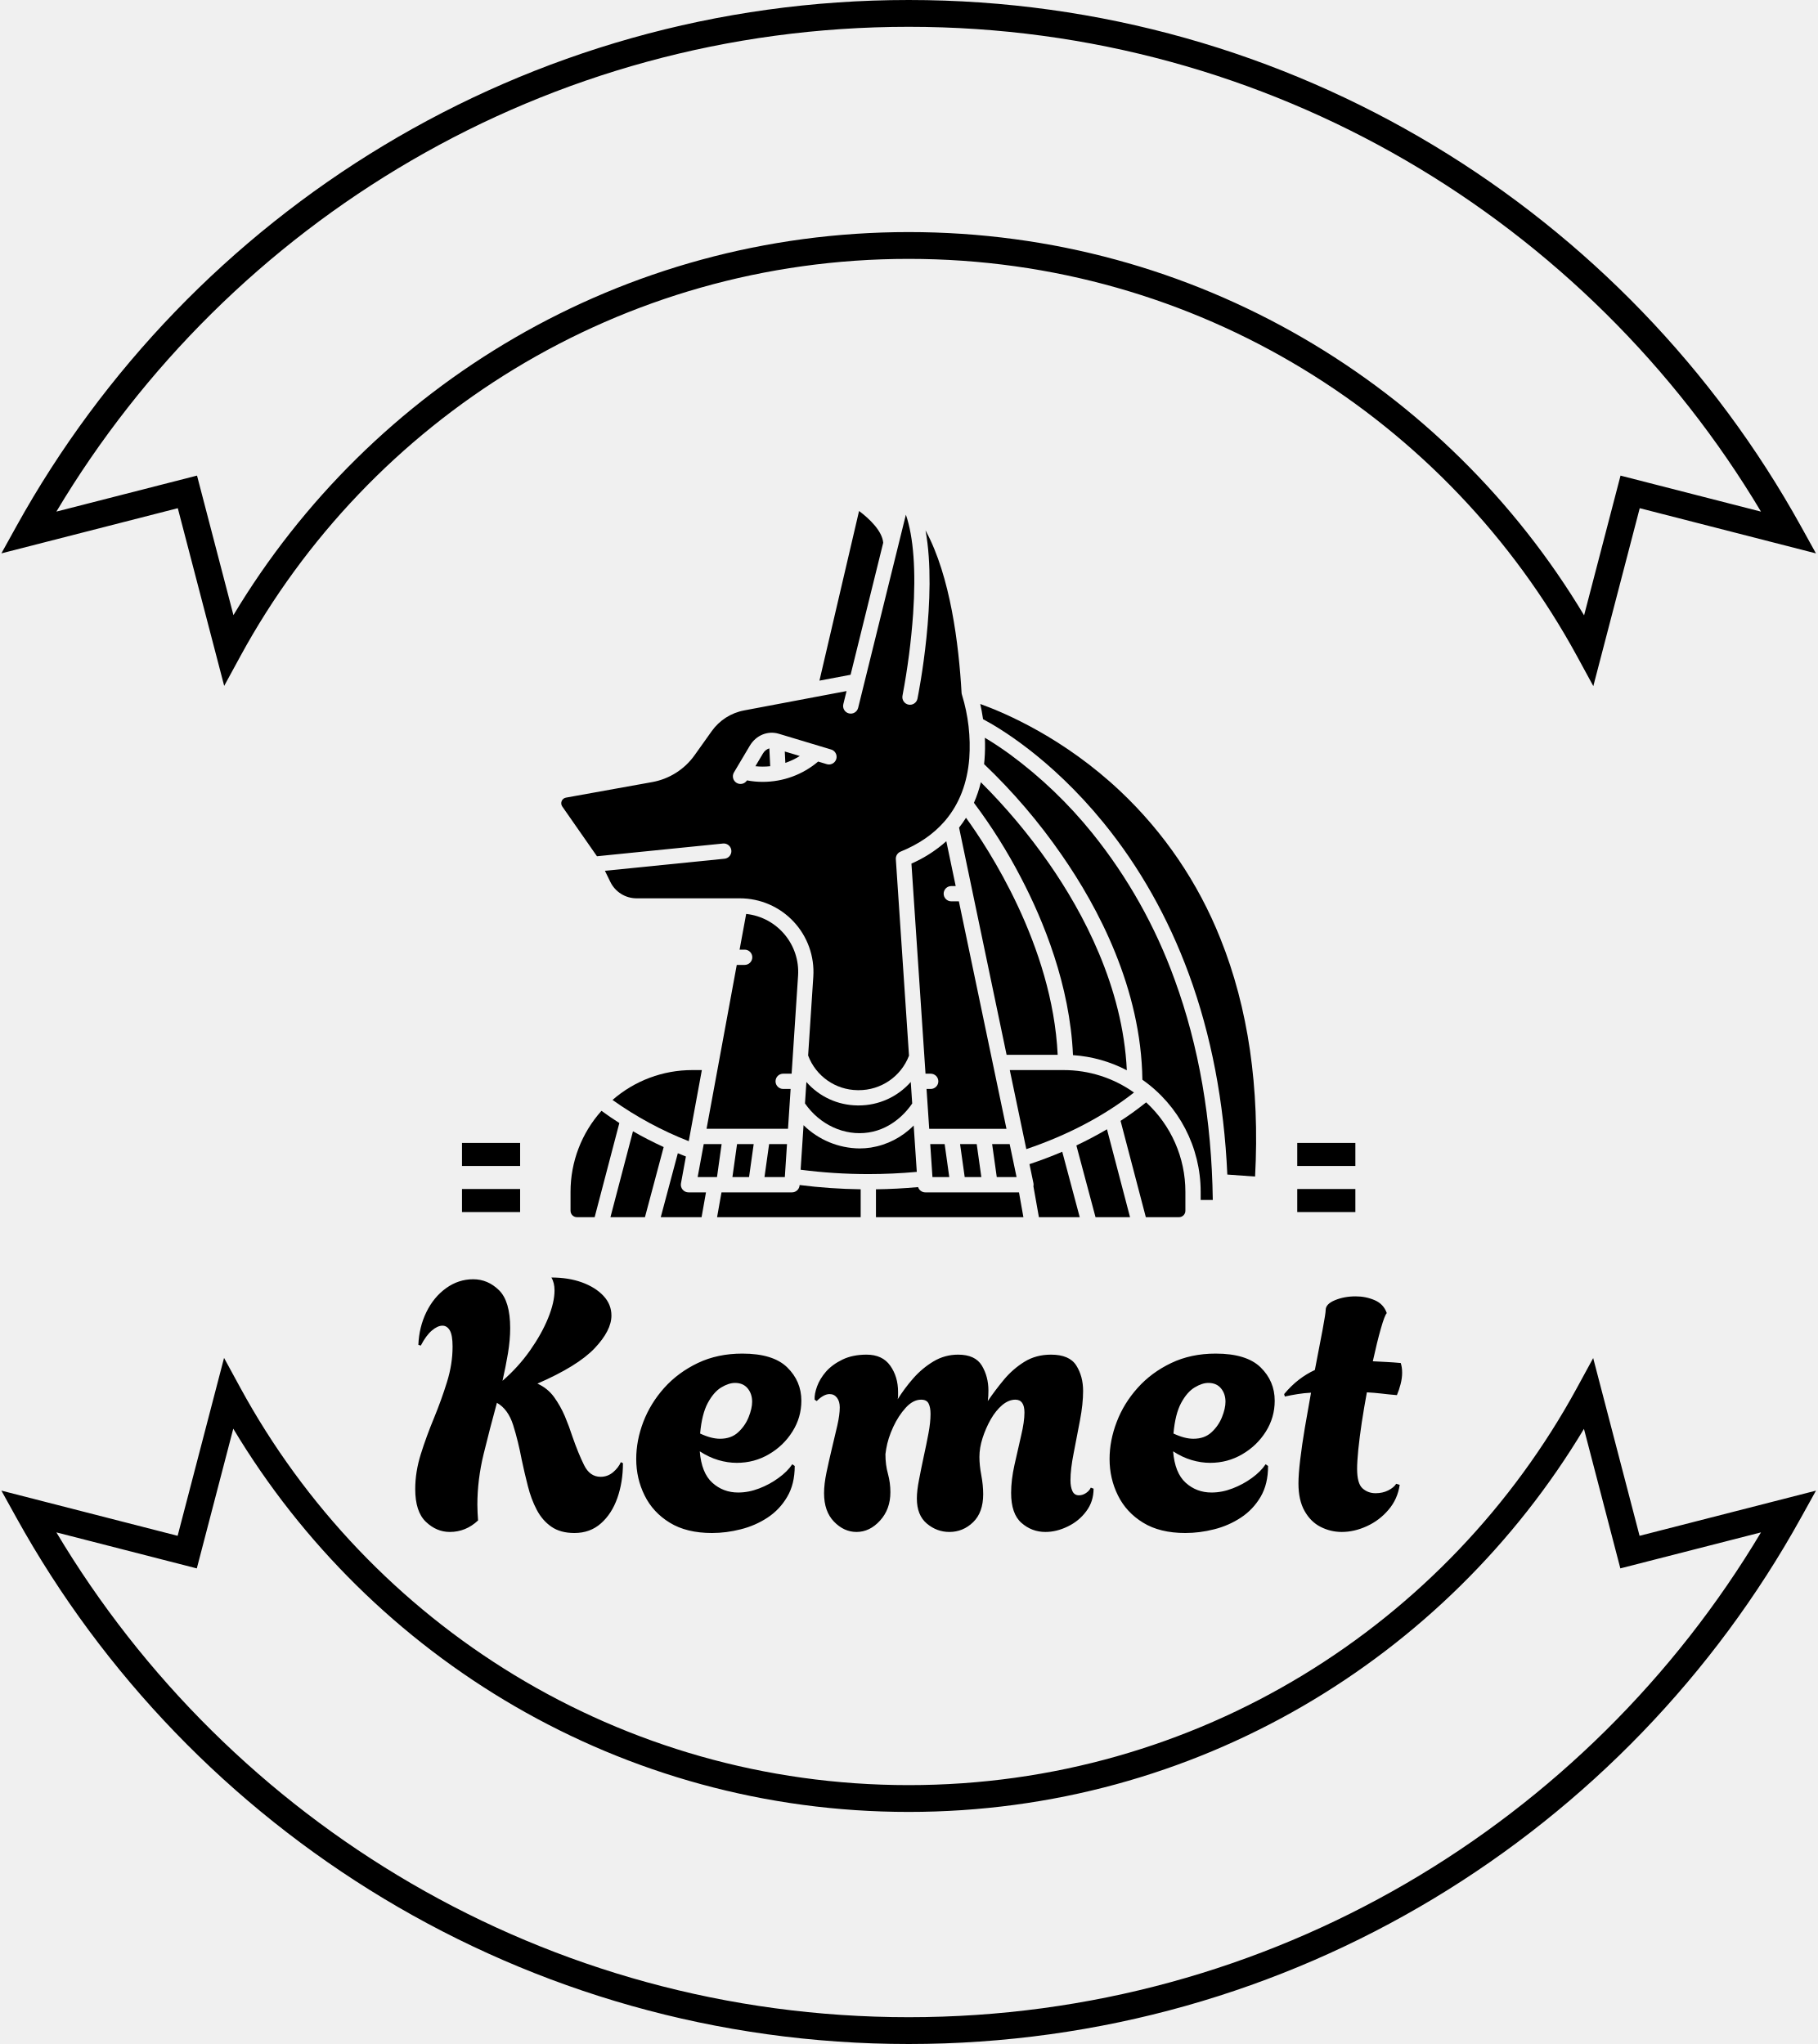
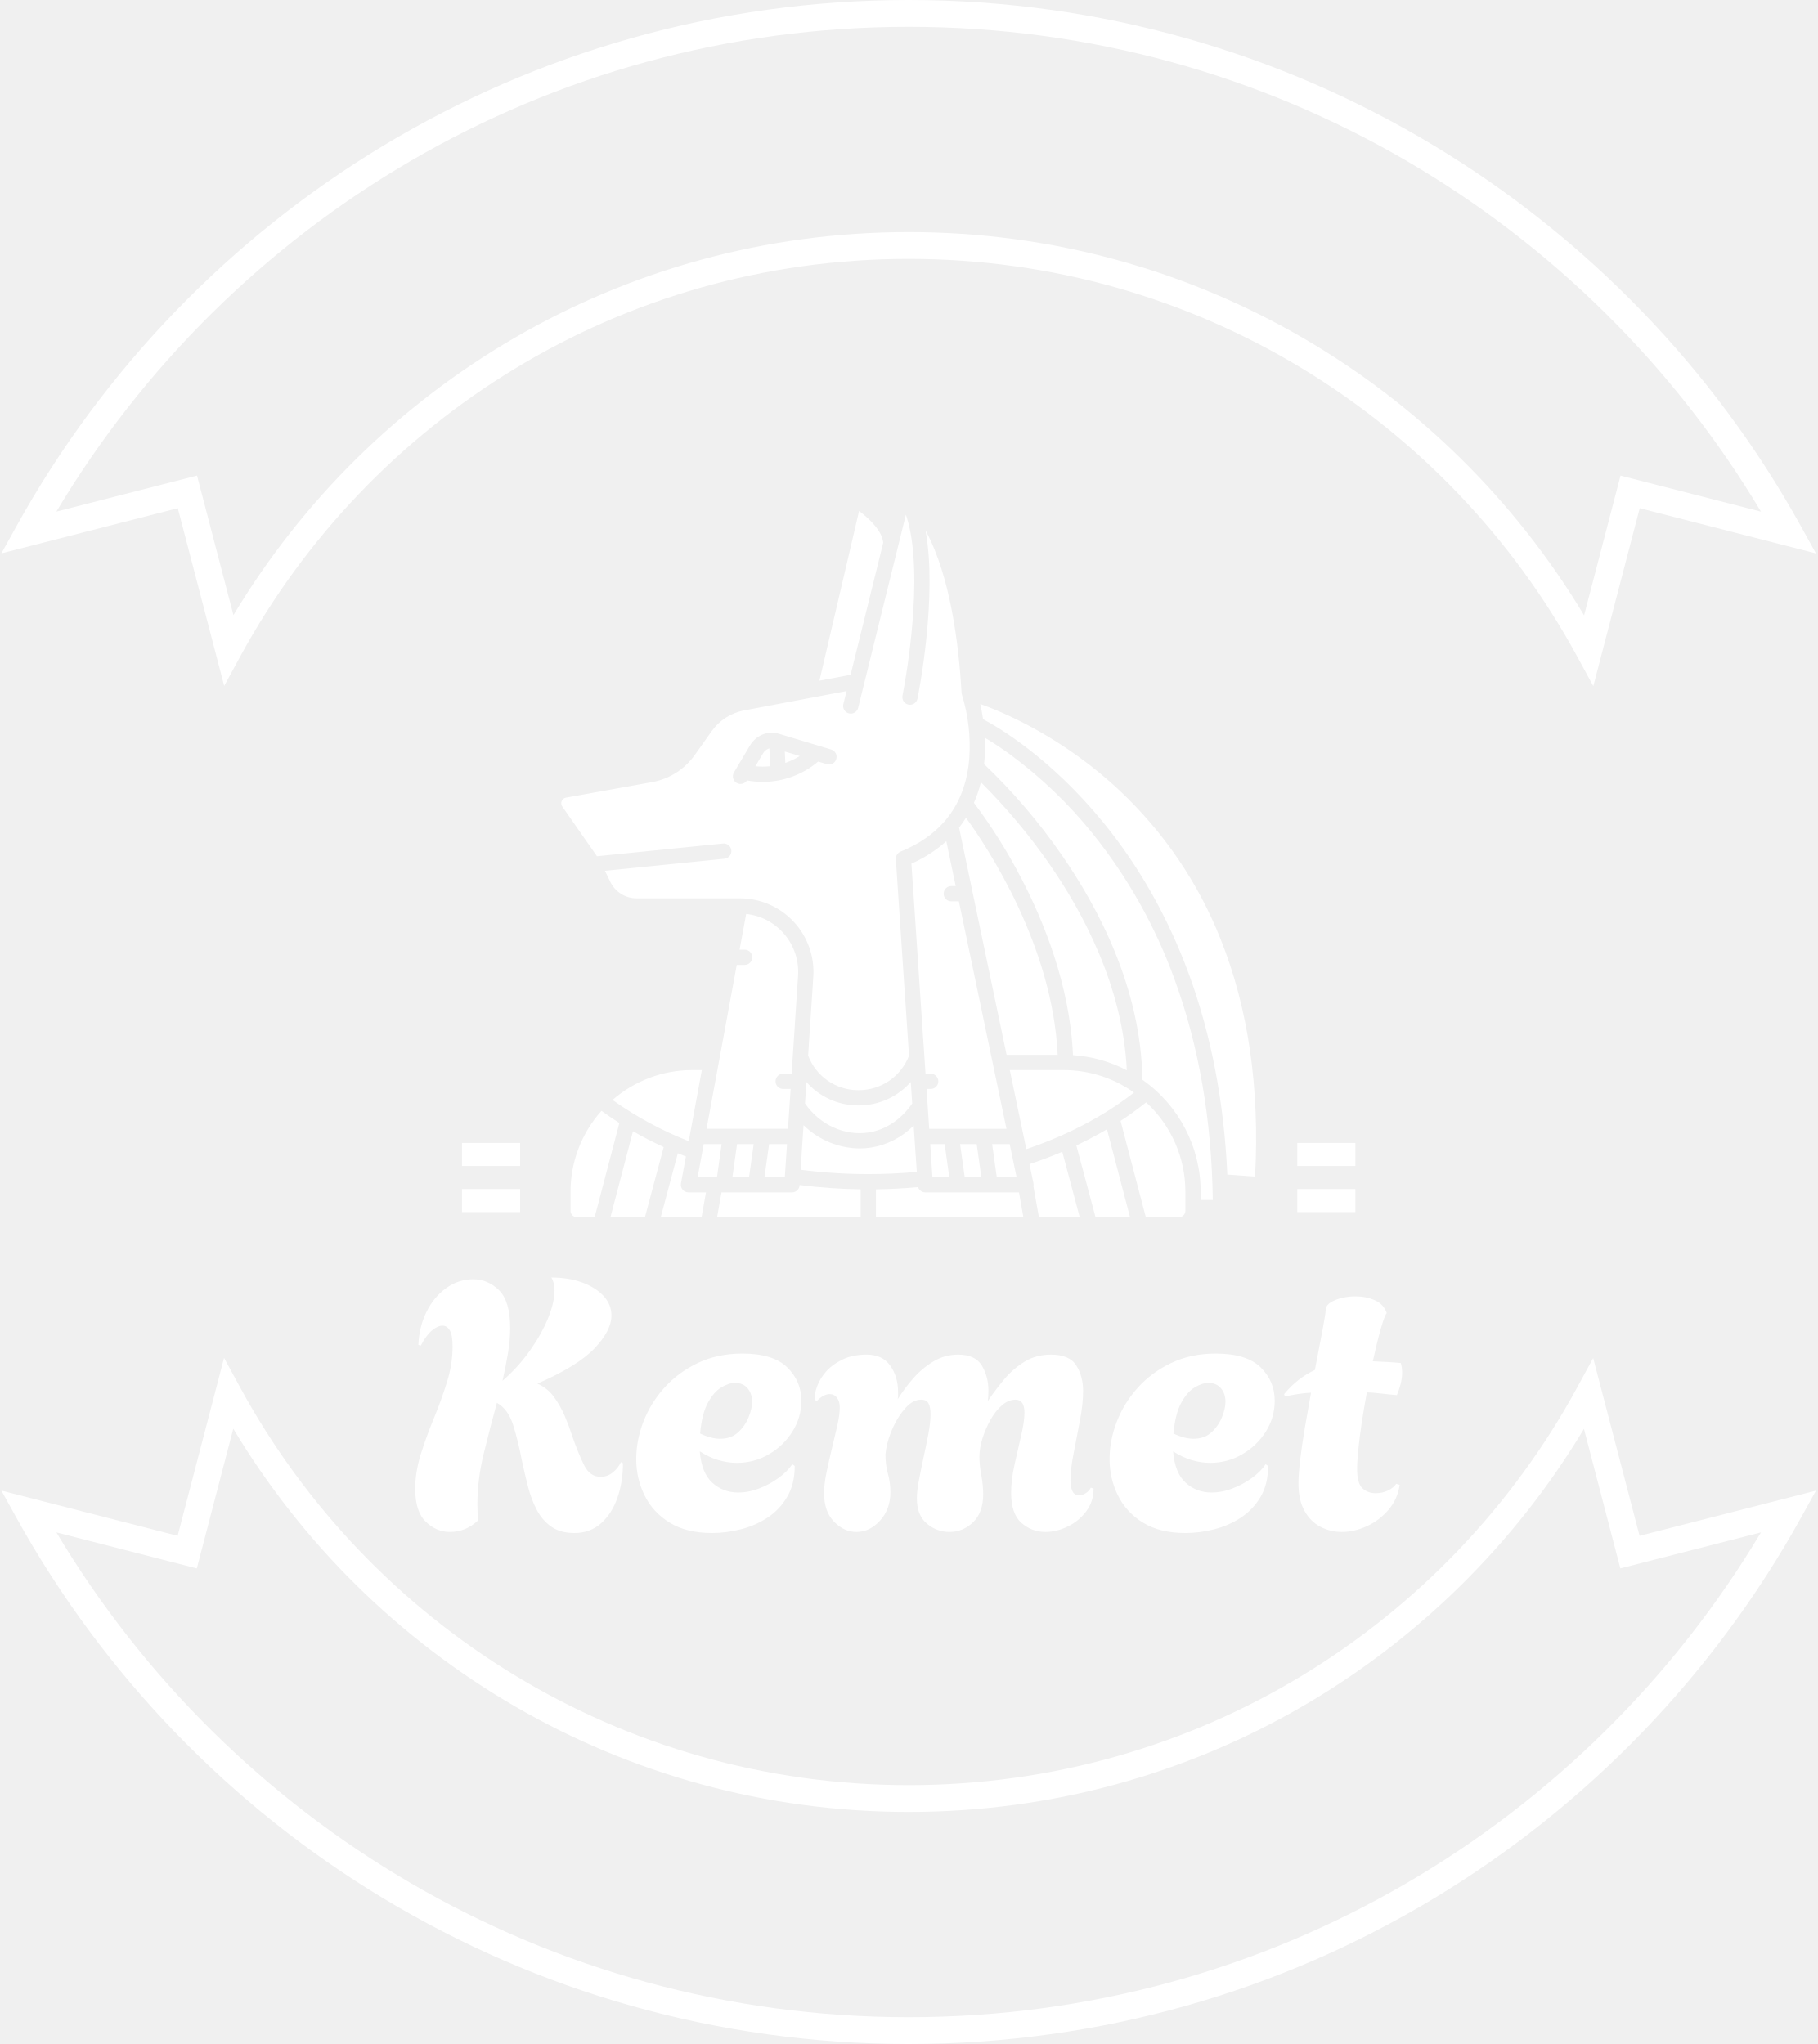
<svg xmlns="http://www.w3.org/2000/svg" version="1.1" width="2000" height="2250" viewBox="0 0 2000 2250">
  <g transform="matrix(1,0,0,1,0,0.000753125)">
    <svg viewBox="0 0 320 360" data-background-color="#02474d" preserveAspectRatio="xMidYMid meet" height="2250" width="2000">
      <g id="tight-bounds" transform="matrix(1,0,0,1,0,-0.0001205)">
        <svg viewBox="0 0 320 360" height="360" width="320">
          <g>
            <svg />
          </g>
          <g>
            <svg viewBox="0 0 320 360" height="360" width="320">
              <g>
-                 <path transform="translate(-76.07486,-56.3133) scale(4.7215,4.7215)" d="M24.473 37.513l0.604-1.109c4.807-8.829 14.163-14.821 24.923-14.82 10.763 0 20.122 5.995 24.928 14.827l0.604 1.11 1.731-6.637 6.572 1.686-0.562-1.015c-6.478-11.702-18.949-19.628-33.273-19.628-14.324 0-26.794 7.926-33.274 19.628l-0.562 1.014 6.579-1.685zM50 12.927c13.521 0 25.324 7.262 31.785 18.085l-5.238-1.343-1.359 5.212c-5.129-8.559-14.483-14.297-25.188-14.297-10.701 0-20.053 5.735-25.182 14.289l-1.358-5.205-5.245 1.343c6.461-10.823 18.265-18.084 31.785-18.084zM75.527 62.587l-0.604 1.109c-4.807 8.83-14.163 14.821-24.923 14.821-10.763 0-20.122-5.994-24.928-14.827l-0.604-1.109-1.731 6.636-6.573-1.686 0.562 1.015c6.479 11.701 18.949 19.628 33.274 19.628 14.324 0 26.795-7.927 33.274-19.628l0.562-1.014-6.579 1.685zM50 87.174c-13.521 0-25.324-7.262-31.785-18.085l5.237 1.344 1.36-5.212c5.129 8.557 14.483 14.296 25.188 14.296 10.702 0 20.053-5.735 25.183-14.29l1.357 5.205 5.245-1.343c-6.461 10.822-18.264 18.085-31.785 18.085z" fill="#000000" fill-rule="nonzero" stroke="none" stroke-width="1" stroke-linecap="butt" stroke-linejoin="miter" stroke-miterlimit="10" stroke-dasharray="" stroke-dashoffset="0" font-family="none" font-weight="none" font-size="none" text-anchor="none" style="mix-blend-mode: normal" data-fill-palette-color="tertiary" />
+                 <path transform="translate(-76.07486,-56.3133) scale(4.7215,4.7215)" d="M24.473 37.513l0.604-1.109c4.807-8.829 14.163-14.821 24.923-14.82 10.763 0 20.122 5.995 24.928 14.827l0.604 1.11 1.731-6.637 6.572 1.686-0.562-1.015c-6.478-11.702-18.949-19.628-33.273-19.628-14.324 0-26.794 7.926-33.274 19.628l-0.562 1.014 6.579-1.685zM50 12.927c13.521 0 25.324 7.262 31.785 18.085l-5.238-1.343-1.359 5.212c-5.129-8.559-14.483-14.297-25.188-14.297-10.701 0-20.053 5.735-25.182 14.289l-1.358-5.205-5.245 1.343c6.461-10.823 18.265-18.084 31.785-18.084zM75.527 62.587l-0.604 1.109c-4.807 8.83-14.163 14.821-24.923 14.821-10.763 0-20.122-5.994-24.928-14.827l-0.604-1.109-1.731 6.636-6.573-1.686 0.562 1.015c6.479 11.701 18.949 19.628 33.274 19.628 14.324 0 26.795-7.927 33.274-19.628l0.562-1.014-6.579 1.685zM50 87.174c-13.521 0-25.324-7.262-31.785-18.085l5.237 1.344 1.36-5.212c5.129 8.557 14.483 14.296 25.188 14.296 10.702 0 20.053-5.735 25.183-14.29l1.357 5.205 5.245-1.343c-6.461 10.822-18.264 18.085-31.785 18.085z" fill="#ffffff" fill-rule="nonzero" stroke="none" stroke-width="1" stroke-linecap="butt" stroke-linejoin="miter" stroke-miterlimit="10" stroke-dasharray="" stroke-dashoffset="0" font-family="none" font-weight="none" font-size="none" text-anchor="none" style="mix-blend-mode: normal" data-fill-palette-color="tertiary" />
              </g>
              <g transform="matrix(1,0,0,1,73.10616,90)">
                <svg viewBox="0 0 173.788 180" height="180" width="173.788">
                  <g>
                    <svg viewBox="0 0 192 198.863" height="180" width="173.788">
                      <g transform="matrix(1,0,0,1,0,149.1485)">
                        <svg viewBox="0 0 192 49.715" height="49.715" width="192">
                          <g id="textblocktransform">
                            <svg viewBox="0 0 192 49.715" height="49.715" width="192" id="textblock">
                              <g>
                                <svg viewBox="0 0 192 49.715" height="49.715" width="192">
                                  <g transform="matrix(1,0,0,1,0,0)">
-                                     <svg width="192" viewBox="1.25 -36.25 141.34 36.6" height="49.715" data-palette-color="url(#7c323c31-2568-4e66-93c8-b66363d17360)">
+                                     <svg width="192" viewBox="1.25 -36.25 141.34 36.6" height="49.715" data-palette-color="url(#786dace5-f07f-4f7e-9384-02741e0e9bef)">
                                      <g class="wordmark-text-0" data-fill-palette-color="primary" id="text-0" />
                                    </svg>
                                  </g>
                                </svg>
                              </g>
                            </svg>
                          </g>
                        </svg>
                      </g>
                      <g transform="matrix(1,0,0,1,20.41184,0)">
                        <svg viewBox="0 0 151.176 137.412" height="137.412" width="151.176">
                          <g>
                            <svg data-name="Layer 1" viewBox="28.506 24.745 454.989 462.514" x="8" y="0" height="137.412" width="135.176" class="icon-icon-0" data-fill-palette-color="accent" id="icon-0">
-                               <polygon points="151.483 460.997 154.52 439.371 143.623 439.371 140.587 460.997 151.483 460.997" fill="#000000" data-fill-palette-color="accent" />
-                               <path d="M165.333 191.9l-0.567-11.7a7.273 7.273 0 0 0-4.211 3.409l-4.929 8.3A46.221 46.221 0 0 0 165.333 191.9Z" fill="#000000" data-fill-palette-color="accent" />
-                               <path d="M223.509 24.745L197.571 135.857 217.964 132l21.363-86.465C238.654 37.759 230.171 29.716 223.509 24.745Z" fill="#000000" data-fill-palette-color="accent" />
-                               <path d="M51.9 250.868l82.436-8.326a5 5 0 1 1 1 9.949l-78.228 7.9 3.58 7.349a19.116 19.116 0 0 0 17.081 10.678h67.7a48.186 48.186 0 0 1 48.081 51.345l-3.392 51.6a34.963 34.963 0 0 0 32.342 22.7c0.231 0 0.464 0.007 0.7 0.007a35.172 35.172 0 0 0 33.012-22.593l-8.623-128.672a5 5 0 0 1 3.1-4.965q17.9-7.291 28.779-19.821a5.052 5.052 0 0 1 0.734-0.86c8.993-10.735 14.176-24.231 15.48-40.394a114.275 114.275 0 0 0-4.785-41.612 5.013 5.013 0 0 1-0.268-1.354c-1.823-31.915-7.359-76.2-23.37-105.935-0.077-0.144-0.154-0.279-0.231-0.421 8 43.454-4.612 106.943-5.286 110.273a5 5 0 0 1-9.8-1.985A465.3 465.3 0 0 0 258.909 92.1c1.918-28.227 0.278-50.29-4.741-64.942L222.917 153.65a5 5 0 0 1-9.709-2.4l2.119-8.573-67.015 12.669a33.565 33.565 0 0 0-21.282 13.592l-11.168 15.689A43.486 43.486 0 0 1 88 202.3L31.576 212.474a3.727 3.727 0 0 0-2.4 5.8Zm89.646-54.823l10.414-17.539c4.093-6.893 11.74-10.051 19.025-7.856l34.232 10.309a5 5 0 1 1-2.884 9.575l-5.608-1.689a55.978 55.978 0 0 1-36.258 13.3 54.969 54.969 0 0 1-10.344-0.965 5 5 0 0 1-8.577-5.137Z" fill="#000000" data-fill-palette-color="accent" />
-                               <path d="M398.834 391.029c-2.6-54.776-28.74-103.467-50.866-135.31a387.068 387.068 0 0 0-44.7-53.323 81.886 81.886 0 0 1-4.542 13.476 351.528 351.528 0 0 1 30.834 49.1c14.551 27.827 32 70.2 34.025 116.148A89.044 89.044 0 0 1 398.834 391.029Z" fill="#000000" data-fill-palette-color="accent" />
-                               <polygon points="174.906 460.997 176.328 439.371 164.617 439.371 161.581 460.997 174.906 460.997" fill="#000000" data-fill-palette-color="accent" />
-                               <path d="M148.6 322.034h-5.167L123.65 429.371h53.335l1.715-26.1h-4.882a5 5 0 1 1 0-10h5.539l4.218-64.167a38.188 38.188 0 0 0-33.98-40.467l-4.313 23.393H148.6a5 5 0 1 1 0 10Z" fill="#000000" data-fill-palette-color="accent" />
-                               <path d="M184.7 185.224l-9.821-2.957 0.361 7.446A46.369 46.369 0 0 0 184.7 185.224Z" fill="#000000" data-fill-palette-color="accent" />
-                               <path d="M288.992 232.112l8.837 42.257 0 0.025L320.11 380.909h33.452c-3.4-71.735-45.959-135.885-60.031-155.24A72.673 72.673 0 0 1 288.992 232.112Z" fill="#000000" data-fill-palette-color="accent" />
-                               <polygon points="271.563 460.997 282.585 460.997 279.549 439.371 270.113 439.371 271.563 460.997" fill="#000000" data-fill-palette-color="accent" />
-                               <path d="M283.9 270.39h2.885l-6.142-29.37A86.244 86.244 0 0 1 257.8 255.676l9.222 137.6h3.394a5 5 0 0 1 0 10h-2.724l1.749 26.1h50.586L288.872 280.39H283.9a5 5 0 0 1 0-10Z" fill="#000000" data-fill-palette-color="accent" />
-                               <polygon points="292.683 460.997 303.58 460.997 300.543 439.371 289.647 439.371 292.683 460.997" fill="#000000" data-fill-palette-color="accent" />
-                               <polygon points="313.677 460.997 326.643 460.997 322.12 439.371 310.641 439.371 313.677 460.997" fill="#000000" data-fill-palette-color="accent" />
-                               <path d="M223.2 414.073q-0.442 0-0.888-0.009a45.031 45.031 0 0 1-33.291-15.352l-0.922 14.027c9.7 14.017 25.879 21.469 41.655 19.039 16.029-2.461 25.479-14.418 28.554-18.987l-0.945-14.1A45.382 45.382 0 0 1 223.2 414.073Z" fill="#000000" data-fill-palette-color="accent" />
-                               <path d="M400.94 487.255l-15.1-57.572q-9.591 5.643-20.042 10.585l12.543 46.987Z" fill="#000000" data-fill-palette-color="accent" />
-                               <path d="M185.245 456.179a344.869 344.869 0 0 0 44.325 2.852c10.622 0 21.276-0.488 31.741-1.448l-2.035-30.362a50.58 50.58 0 0 1-28 14.441 49.106 49.106 0 0 1-7.451 0.568A53.016 53.016 0 0 1 187.163 427Z" fill="#000000" data-fill-palette-color="accent" />
-                               <path d="M328.225 471H266.886a4.989 4.989 0 0 1-4.735-3.45c-9.1 0.833-18.341 1.318-27.581 1.447v18.261h96.543Z" fill="#000000" data-fill-palette-color="accent" />
-                               <path d="M341.269 487.255H368L356.554 444.4q-10.411 4.434-21.468 8.121l2.6 12.456a4.98 4.98 0 0 1-0.012 2.074Z" fill="#000000" data-fill-palette-color="accent" />
-                               <path d="M403.517 405.612a79.236 79.236 0 0 0-46.038-14.7H322.2l10.824 51.762C359.952 433.584 384.1 420.88 403.517 405.612Z" fill="#000000" data-fill-palette-color="accent" />
-                               <path d="M482.811 460.647c3.133-58.147-4.5-110.55-22.7-155.827a269.992 269.992 0 0 0-65.553-96.562c-36.846-34.735-75.094-51.146-91.69-57.12 0.635 2.817 1.29 6.181 1.836 9.967 9.45 4.975 43.964 24.96 78.916 67.864 23.512 28.862 42.285 62.153 55.8 98.949 14.647 39.888 23.1 84.011 25.217 131.421Z" fill="#000000" data-fill-palette-color="accent" />
-                               <path d="M120.572 390.909H114.3a79.346 79.346 0 0 0-52.222 19.568 231.892 231.892 0 0 0 49.911 27Z" fill="#000000" data-fill-palette-color="accent" />
-                               <path d="M455.122 475.976c-0.712-52.42-9.1-100.929-24.96-144.252a333.727 333.727 0 0 0-53.947-96.012 290.539 290.539 0 0 0-53.8-51.5c-6.662-4.848-12.338-8.462-16.543-10.961a112.842 112.842 0 0 1-0.218 14.317c-0.078 0.971-0.176 1.958-0.287 2.955a381.879 381.879 0 0 1 50.817 59.486c23.778 34.22 52.035 87.349 52.844 147.226a89.661 89.661 0 0 1 38.16 73.376v5.361Z" fill="#000000" data-fill-palette-color="accent" />
-                               <path d="M432.992 487.255a4.2 4.2 0 0 0 4.192-4.191V470.615a79.5 79.5 0 0 0-25.706-58.561 205.737 205.737 0 0 1-16.742 12.116l16.542 63.085Z" fill="#000000" data-fill-palette-color="accent" />
-                               <path d="M95.575 441.326q-10.475-4.808-20.1-10.338L60.719 487.255H83.314Z" fill="#000000" data-fill-palette-color="accent" />
-                               <path d="M34.592 470.615v12.449a4.2 4.2 0 0 0 4.191 4.191h11.6l16.17-61.667q-6.046-3.851-11.7-7.992A79.369 79.369 0 0 0 34.592 470.615Z" fill="#000000" data-fill-palette-color="accent" />
-                               <polygon points="133.525 439.371 121.806 439.371 117.819 460.997 130.489 460.997 133.525 439.371" fill="#000000" data-fill-palette-color="accent" />
-                               <path d="M224.57 468.986a354.479 354.479 0 0 1-39.983-2.8l-0.009 0.143a5 5 0 0 1-4.99 4.672H133.435l-2.889 16.258H224.57Z" fill="#000000" data-fill-palette-color="accent" />
-                               <path d="M123.278 471H111.813a5 5 0 0 1-4.917-5.906l3.242-17.587q-2.67-1.043-5.294-2.129l-11.18 41.88H120.39Z" fill="#000000" data-fill-palette-color="accent" />
+                               <polygon points="151.483 460.997 154.52 439.371 143.623 439.371 140.587 460.997 151.483 460.997" fill="#ffffff" data-fill-palette-color="accent" />
+                               <path d="M165.333 191.9l-0.567-11.7a7.273 7.273 0 0 0-4.211 3.409l-4.929 8.3A46.221 46.221 0 0 0 165.333 191.9Z" fill="#ffffff" data-fill-palette-color="accent" />
+                               <path d="M223.509 24.745L197.571 135.857 217.964 132l21.363-86.465C238.654 37.759 230.171 29.716 223.509 24.745Z" fill="#ffffff" data-fill-palette-color="accent" />
+                               <path d="M51.9 250.868l82.436-8.326a5 5 0 1 1 1 9.949l-78.228 7.9 3.58 7.349a19.116 19.116 0 0 0 17.081 10.678h67.7a48.186 48.186 0 0 1 48.081 51.345l-3.392 51.6a34.963 34.963 0 0 0 32.342 22.7c0.231 0 0.464 0.007 0.7 0.007a35.172 35.172 0 0 0 33.012-22.593l-8.623-128.672a5 5 0 0 1 3.1-4.965q17.9-7.291 28.779-19.821a5.052 5.052 0 0 1 0.734-0.86c8.993-10.735 14.176-24.231 15.48-40.394a114.275 114.275 0 0 0-4.785-41.612 5.013 5.013 0 0 1-0.268-1.354c-1.823-31.915-7.359-76.2-23.37-105.935-0.077-0.144-0.154-0.279-0.231-0.421 8 43.454-4.612 106.943-5.286 110.273a5 5 0 0 1-9.8-1.985A465.3 465.3 0 0 0 258.909 92.1c1.918-28.227 0.278-50.29-4.741-64.942L222.917 153.65a5 5 0 0 1-9.709-2.4l2.119-8.573-67.015 12.669a33.565 33.565 0 0 0-21.282 13.592l-11.168 15.689A43.486 43.486 0 0 1 88 202.3L31.576 212.474a3.727 3.727 0 0 0-2.4 5.8Zm89.646-54.823l10.414-17.539c4.093-6.893 11.74-10.051 19.025-7.856l34.232 10.309a5 5 0 1 1-2.884 9.575l-5.608-1.689a55.978 55.978 0 0 1-36.258 13.3 54.969 54.969 0 0 1-10.344-0.965 5 5 0 0 1-8.577-5.137Z" fill="#ffffff" data-fill-palette-color="accent" />
+                               <path d="M398.834 391.029c-2.6-54.776-28.74-103.467-50.866-135.31a387.068 387.068 0 0 0-44.7-53.323 81.886 81.886 0 0 1-4.542 13.476 351.528 351.528 0 0 1 30.834 49.1c14.551 27.827 32 70.2 34.025 116.148A89.044 89.044 0 0 1 398.834 391.029Z" fill="#ffffff" data-fill-palette-color="accent" />
+                               <polygon points="174.906 460.997 176.328 439.371 164.617 439.371 161.581 460.997 174.906 460.997" fill="#ffffff" data-fill-palette-color="accent" />
+                               <path d="M148.6 322.034h-5.167L123.65 429.371h53.335l1.715-26.1h-4.882a5 5 0 1 1 0-10h5.539l4.218-64.167a38.188 38.188 0 0 0-33.98-40.467l-4.313 23.393H148.6a5 5 0 1 1 0 10Z" fill="#ffffff" data-fill-palette-color="accent" />
+                               <path d="M184.7 185.224l-9.821-2.957 0.361 7.446A46.369 46.369 0 0 0 184.7 185.224Z" fill="#ffffff" data-fill-palette-color="accent" />
+                               <path d="M288.992 232.112l8.837 42.257 0 0.025L320.11 380.909h33.452c-3.4-71.735-45.959-135.885-60.031-155.24A72.673 72.673 0 0 1 288.992 232.112Z" fill="#ffffff" data-fill-palette-color="accent" />
+                               <polygon points="271.563 460.997 282.585 460.997 279.549 439.371 270.113 439.371 271.563 460.997" fill="#ffffff" data-fill-palette-color="accent" />
+                               <path d="M283.9 270.39h2.885l-6.142-29.37A86.244 86.244 0 0 1 257.8 255.676l9.222 137.6h3.394a5 5 0 0 1 0 10h-2.724l1.749 26.1h50.586L288.872 280.39H283.9a5 5 0 0 1 0-10Z" fill="#ffffff" data-fill-palette-color="accent" />
+                               <polygon points="292.683 460.997 303.58 460.997 300.543 439.371 289.647 439.371 292.683 460.997" fill="#ffffff" data-fill-palette-color="accent" />
+                               <polygon points="313.677 460.997 326.643 460.997 322.12 439.371 310.641 439.371 313.677 460.997" fill="#ffffff" data-fill-palette-color="accent" />
+                               <path d="M223.2 414.073q-0.442 0-0.888-0.009a45.031 45.031 0 0 1-33.291-15.352l-0.922 14.027c9.7 14.017 25.879 21.469 41.655 19.039 16.029-2.461 25.479-14.418 28.554-18.987l-0.945-14.1A45.382 45.382 0 0 1 223.2 414.073Z" fill="#ffffff" data-fill-palette-color="accent" />
+                               <path d="M400.94 487.255l-15.1-57.572q-9.591 5.643-20.042 10.585l12.543 46.987Z" fill="#ffffff" data-fill-palette-color="accent" />
+                               <path d="M185.245 456.179a344.869 344.869 0 0 0 44.325 2.852c10.622 0 21.276-0.488 31.741-1.448l-2.035-30.362a50.58 50.58 0 0 1-28 14.441 49.106 49.106 0 0 1-7.451 0.568A53.016 53.016 0 0 1 187.163 427Z" fill="#ffffff" data-fill-palette-color="accent" />
+                               <path d="M328.225 471H266.886a4.989 4.989 0 0 1-4.735-3.45c-9.1 0.833-18.341 1.318-27.581 1.447v18.261h96.543Z" fill="#ffffff" data-fill-palette-color="accent" />
+                               <path d="M341.269 487.255H368L356.554 444.4q-10.411 4.434-21.468 8.121l2.6 12.456a4.98 4.98 0 0 1-0.012 2.074Z" fill="#ffffff" data-fill-palette-color="accent" />
+                               <path d="M403.517 405.612a79.236 79.236 0 0 0-46.038-14.7H322.2l10.824 51.762C359.952 433.584 384.1 420.88 403.517 405.612Z" fill="#ffffff" data-fill-palette-color="accent" />
+                               <path d="M482.811 460.647c3.133-58.147-4.5-110.55-22.7-155.827a269.992 269.992 0 0 0-65.553-96.562c-36.846-34.735-75.094-51.146-91.69-57.12 0.635 2.817 1.29 6.181 1.836 9.967 9.45 4.975 43.964 24.96 78.916 67.864 23.512 28.862 42.285 62.153 55.8 98.949 14.647 39.888 23.1 84.011 25.217 131.421Z" fill="#ffffff" data-fill-palette-color="accent" />
+                               <path d="M120.572 390.909H114.3a79.346 79.346 0 0 0-52.222 19.568 231.892 231.892 0 0 0 49.911 27Z" fill="#ffffff" data-fill-palette-color="accent" />
+                               <path d="M455.122 475.976c-0.712-52.42-9.1-100.929-24.96-144.252a333.727 333.727 0 0 0-53.947-96.012 290.539 290.539 0 0 0-53.8-51.5c-6.662-4.848-12.338-8.462-16.543-10.961a112.842 112.842 0 0 1-0.218 14.317c-0.078 0.971-0.176 1.958-0.287 2.955a381.879 381.879 0 0 1 50.817 59.486c23.778 34.22 52.035 87.349 52.844 147.226a89.661 89.661 0 0 1 38.16 73.376v5.361Z" fill="#ffffff" data-fill-palette-color="accent" />
+                               <path d="M432.992 487.255a4.2 4.2 0 0 0 4.192-4.191V470.615a79.5 79.5 0 0 0-25.706-58.561 205.737 205.737 0 0 1-16.742 12.116l16.542 63.085Z" fill="#ffffff" data-fill-palette-color="accent" />
+                               <path d="M95.575 441.326q-10.475-4.808-20.1-10.338L60.719 487.255H83.314Z" fill="#ffffff" data-fill-palette-color="accent" />
+                               <path d="M34.592 470.615v12.449a4.2 4.2 0 0 0 4.191 4.191h11.6l16.17-61.667q-6.046-3.851-11.7-7.992A79.369 79.369 0 0 0 34.592 470.615Z" fill="#ffffff" data-fill-palette-color="accent" />
+                               <polygon points="133.525 439.371 121.806 439.371 117.819 460.997 130.489 460.997 133.525 439.371" fill="#ffffff" data-fill-palette-color="accent" />
+                               <path d="M224.57 468.986a354.479 354.479 0 0 1-39.983-2.8l-0.009 0.143a5 5 0 0 1-4.99 4.672H133.435l-2.889 16.258H224.57Z" fill="#ffffff" data-fill-palette-color="accent" />
+                               <path d="M123.278 471H111.813a5 5 0 0 1-4.917-5.906l3.242-17.587q-2.67-1.043-5.294-2.129l-11.18 41.88H120.39Z" fill="#ffffff" data-fill-palette-color="accent" />
                            </svg>
                          </g>
                        </svg>
                      </g>
                      <g>
-                         <rect width="11.306" height="4.483" y="131.929" x="171.588" fill="#000000" data-fill-palette-color="accent" />
-                         <rect width="11.306" height="4.483" y="131.929" x="9.106" fill="#000000" data-fill-palette-color="accent" />
-                         <rect width="11.306" height="4.483" y="122.962" x="171.588" fill="#000000" data-fill-palette-color="accent" />
-                         <rect width="11.306" height="4.483" y="122.962" x="9.106" fill="#000000" data-fill-palette-color="accent" />
+                         <rect width="11.306" height="4.483" y="131.929" x="171.588" fill="#ffffff" data-fill-palette-color="accent" />
+                         <rect width="11.306" height="4.483" y="131.929" x="9.106" fill="#ffffff" data-fill-palette-color="accent" />
+                         <rect width="11.306" height="4.483" y="122.962" x="171.588" fill="#ffffff" data-fill-palette-color="accent" />
+                         <rect width="11.306" height="4.483" y="122.962" x="9.106" fill="#ffffff" data-fill-palette-color="accent" />
                      </g>
                    </svg>
                  </g>
                </svg>
              </g>
            </svg>
          </g>
          <defs />
-           <mask id="b76b5790-0798-4b60-ba0f-0f3f14a8da84">
-             <g id="SvgjsG3988">
+           <mask id="9f1b4a24-872e-4204-9ca3-ba397b1d2437">
+             <g id="SvgjsG2661">
              <svg viewBox="0 0 320 360" height="360" width="320">
                <g>
                  <svg />
                </g>
                <g>
                  <svg viewBox="0 0 320 360" height="360" width="320">
                    <g>
                      <path transform="translate(-76.07486,-56.3133) scale(4.7215,4.7215)" d="M24.473 37.513l0.604-1.109c4.807-8.829 14.163-14.821 24.923-14.82 10.763 0 20.122 5.995 24.928 14.827l0.604 1.11 1.731-6.637 6.572 1.686-0.562-1.015c-6.478-11.702-18.949-19.628-33.273-19.628-14.324 0-26.794 7.926-33.274 19.628l-0.562 1.014 6.579-1.685zM50 12.927c13.521 0 25.324 7.262 31.785 18.085l-5.238-1.343-1.359 5.212c-5.129-8.559-14.483-14.297-25.188-14.297-10.701 0-20.053 5.735-25.182 14.289l-1.358-5.205-5.245 1.343c6.461-10.823 18.265-18.084 31.785-18.084zM75.527 62.587l-0.604 1.109c-4.807 8.83-14.163 14.821-24.923 14.821-10.763 0-20.122-5.994-24.928-14.827l-0.604-1.109-1.731 6.636-6.573-1.686 0.562 1.015c6.479 11.701 18.949 19.628 33.274 19.628 14.324 0 26.795-7.927 33.274-19.628l0.562-1.014-6.579 1.685zM50 87.174c-13.521 0-25.324-7.262-31.785-18.085l5.237 1.344 1.36-5.212c5.129 8.557 14.483 14.296 25.188 14.296 10.702 0 20.053-5.735 25.183-14.29l1.357 5.205 5.245-1.343c-6.461 10.822-18.264 18.085-31.785 18.085z" fill="black" fill-rule="nonzero" stroke="none" stroke-width="1" stroke-linecap="butt" stroke-linejoin="miter" stroke-miterlimit="10" stroke-dasharray="" stroke-dashoffset="0" font-family="none" font-weight="none" font-size="none" text-anchor="none" style="mix-blend-mode: normal" />
                    </g>
                    <g transform="matrix(1,0,0,1,73.10616,90)">
                      <svg viewBox="0 0 173.788 180" height="180" width="173.788">
                        <g>
                          <svg viewBox="0 0 192 198.863" height="180" width="173.788">
                            <g transform="matrix(1,0,0,1,0,149.1485)">
                              <svg viewBox="0 0 192 49.715" height="49.715" width="192">
-                                 <g id="SvgjsG3987">
-                                   <svg viewBox="0 0 192 49.715" height="49.715" width="192" id="SvgjsSvg3986">
+                                 <g id="SvgjsG2660">
+                                   <svg viewBox="0 0 192 49.715" height="49.715" width="192" id="SvgjsSvg2659">
                                    <g>
                                      <svg viewBox="0 0 192 49.715" height="49.715" width="192">
                                        <g transform="matrix(1,0,0,1,0,0)">
-                                           <svg width="192" viewBox="1.25 -36.25 141.34 36.6" height="49.715" data-palette-color="url(#7c323c31-2568-4e66-93c8-b66363d17360)">
-                                             <g class="wordmark-text-0" data-fill-palette-color="primary" id="SvgjsG3985">
+                                           <svg width="192" viewBox="1.25 -36.25 141.34 36.6" height="49.715" data-palette-color="url(#786dace5-f07f-4f7e-9384-02741e0e9bef)">
+                                             <g class="wordmark-text-0" data-fill-palette-color="primary" id="SvgjsG2658">
                                              <path d="M24.05 0.35L24.05 0.35Q22.05 0.35 20.75-0.55 19.45-1.45 18.65-2.98 17.85-4.5 17.38-6.38 16.9-8.25 16.5-10.15L16.5-10.15Q16-12.8 15.28-15.1 14.55-17.4 12.95-18.3L12.95-18.3Q11.95-14.65 11.05-10.98 10.15-7.3 10.15-3.7L10.15-3.7Q10.15-3.15 10.18-2.58 10.2-2 10.25-1.45L10.25-1.45Q8.5 0.2 6.2 0.2L6.2 0.2Q4.3 0.2 2.78-1.25 1.25-2.7 1.25-5.95L1.25-5.95Q1.25-8.4 2.05-10.95 2.85-13.5 3.93-16.1 5-18.7 5.8-21.28 6.6-23.85 6.6-26.35L6.6-26.35Q6.6-28 6.2-28.68 5.8-29.35 5.15-29.35L5.15-29.35Q4.45-29.35 3.63-28.65 2.8-27.95 2.05-26.5L2.05-26.5 1.7-26.6Q1.8-29.15 2.85-31.3 3.9-33.45 5.68-34.73 7.45-36 9.55-36L9.55-36Q11.65-36 13.25-34.43 14.85-32.85 14.85-29L14.85-29Q14.85-27.3 14.53-25.38 14.2-23.45 13.75-21.45L13.75-21.45Q16-23.4 17.68-25.78 19.35-28.15 20.28-30.43 21.2-32.7 21.2-34.4L21.2-34.4Q21.2-35.5 20.75-36.25L20.75-36.25Q23.2-36.25 25.13-35.55 27.05-34.85 28.2-33.63 29.35-32.4 29.35-30.8L29.35-30.8Q29.35-28.65 26.93-26.1 24.5-23.55 18.75-21.05L18.75-21.05Q20.2-20.4 21.13-19.13 22.05-17.85 22.68-16.38 23.3-14.9 23.75-13.5L23.75-13.5Q24.6-11.05 25.43-9.38 26.25-7.7 27.8-7.7L27.8-7.7Q28.8-7.7 29.58-8.35 30.35-9 30.7-9.8L30.7-9.8 31-9.65Q31-6.95 30.2-4.67 29.4-2.4 27.85-1.03 26.3 0.35 24.05 0.35ZM43.75 0.35L43.75 0.35Q40.1 0.35 37.7-1.13 35.3-2.6 34.1-5.03 32.9-7.45 32.9-10.25L32.9-10.25Q32.9-12.9 33.92-15.58 34.95-18.25 36.92-20.45 38.9-22.65 41.72-24 44.55-25.35 48.1-25.35L48.1-25.35Q52.5-25.35 54.52-23.38 56.55-21.4 56.55-18.6L56.55-18.6Q56.55-16.2 55.27-14.18 54-12.15 51.9-10.93 49.8-9.7 47.3-9.7L47.3-9.7Q46-9.7 44.65-10.1 43.3-10.5 42-11.35L42-11.35Q42.25-8.25 43.8-6.85 45.35-5.45 47.5-5.45L47.5-5.45Q49-5.45 50.5-6.03 52-6.6 53.27-7.53 54.55-8.45 55.25-9.5L55.25-9.5 55.6-9.25Q55.6-6.65 54.52-4.83 53.45-3 51.7-1.85 49.95-0.7 47.87-0.18 45.8 0.35 43.75 0.35ZM44.9-13.15L44.9-13.15Q46.5-13.15 47.5-14.08 48.5-15 49-16.25 49.5-17.5 49.5-18.45L49.5-18.45Q49.5-19.6 48.85-20.38 48.2-21.15 47.05-21.15L47.05-21.15Q46.15-21.15 45.07-20.5 44-19.85 43.15-18.28 42.3-16.7 42.05-13.9L42.05-13.9Q43.65-13.15 44.9-13.15ZM64.45 0.2L64.45 0.2Q62.65 0.2 61.22-1.28 59.8-2.75 59.8-5.35L59.8-5.35Q59.8-6.65 60.15-8.33 60.5-10 60.92-11.75 61.34-13.5 61.7-15.05 62.05-16.6 62.05-17.65L62.05-17.65Q62.05-18.5 61.65-19.03 61.25-19.55 60.59-19.55L60.59-19.55Q59.75-19.55 58.75-18.55L58.75-18.55 58.45-18.75Q58.4-19.55 58.8-20.65 59.2-21.75 60.09-22.78 61-23.8 62.45-24.5 63.9-25.2 65.89-25.2L65.89-25.2Q68.15-25.2 69.27-23.63 70.4-22.05 70.4-19.85L70.4-19.85Q70.4-19.6 70.4-19.33 70.4-19.05 70.34-18.8L70.34-18.8Q71.3-20.35 72.57-21.8 73.84-23.25 75.47-24.23 77.09-25.2 79-25.2L79-25.2Q81.45-25.2 82.4-23.63 83.34-22.05 83.34-20.05L83.34-20.05Q83.34-19.65 83.32-19.28 83.3-18.9 83.25-18.55L83.25-18.55Q84.3-20.1 85.57-21.63 86.84-23.15 88.5-24.18 90.15-25.2 92.3-25.2L92.3-25.2Q94.94-25.2 95.92-23.65 96.9-22.1 96.9-20L96.9-20Q96.9-18.15 96.45-15.78 96-13.4 95.55-11.1 95.09-8.8 95.09-7.2L95.09-7.2Q95.09-6.25 95.37-5.65 95.65-5.05 96.3-5.05L96.3-5.05Q96.84-5.05 97.32-5.38 97.8-5.7 98-6.15L98-6.15 98.4-6Q98.4-4.15 97.34-2.75 96.3-1.35 94.69-0.58 93.09 0.2 91.5 0.2L91.5 0.2Q89.55 0.2 88.07-1.1 86.59-2.4 86.59-5.4L86.59-5.4Q86.59-7.25 87.07-9.4 87.55-11.55 88.02-13.58 88.5-15.6 88.5-16.9L88.5-16.9Q88.5-18.75 87.2-18.75L87.2-18.75Q86.25-18.75 85.32-17.98 84.4-17.2 83.67-15.93 82.95-14.65 82.5-13.25 82.05-11.85 82.05-10.55L82.05-10.55Q82.05-9.35 82.32-7.93 82.59-6.5 82.59-5.2L82.59-5.2Q82.59-2.6 81.15-1.2 79.7 0.2 77.75 0.2L77.75 0.2Q75.95 0.2 74.52-1 73.09-2.2 73.09-4.6L73.09-4.6Q73.09-5.7 73.4-7.28 73.7-8.85 74.07-10.58 74.45-12.3 74.75-13.9 75.05-15.5 75.05-16.7L75.05-16.7Q75.05-17.65 74.77-18.2 74.5-18.75 73.7-18.75L73.7-18.75Q72.55-18.75 71.5-17.6 70.45-16.45 69.7-14.83 68.95-13.2 68.7-11.7L68.7-11.7Q68.65-11.35 68.62-11.15 68.59-10.95 68.59-10.95L68.59-10.95Q68.59-9.4 68.95-8.13 69.3-6.85 69.3-5.5L69.3-5.5Q69.3-3.05 67.82-1.43 66.34 0.2 64.45 0.2ZM111.54 0.35L111.54 0.35Q107.89 0.35 105.49-1.13 103.09-2.6 101.89-5.03 100.69-7.45 100.69-10.25L100.69-10.25Q100.69-12.9 101.72-15.58 102.74-18.25 104.72-20.45 106.69-22.65 109.52-24 112.34-25.35 115.89-25.35L115.89-25.35Q120.29-25.35 122.32-23.38 124.34-21.4 124.34-18.6L124.34-18.6Q124.34-16.2 123.07-14.18 121.79-12.15 119.69-10.93 117.59-9.7 115.09-9.7L115.09-9.7Q113.79-9.7 112.44-10.1 111.09-10.5 109.79-11.35L109.79-11.35Q110.04-8.25 111.59-6.85 113.14-5.45 115.29-5.45L115.29-5.45Q116.79-5.45 118.29-6.03 119.79-6.6 121.07-7.53 122.34-8.45 123.04-9.5L123.04-9.5 123.39-9.25Q123.39-6.65 122.32-4.83 121.24-3 119.49-1.85 117.74-0.7 115.67-0.18 113.59 0.35 111.54 0.35ZM112.69-13.15L112.69-13.15Q114.29-13.15 115.29-14.08 116.29-15 116.79-16.25 117.29-17.5 117.29-18.45L117.29-18.45Q117.29-19.6 116.64-20.38 115.99-21.15 114.84-21.15L114.84-21.15Q113.94-21.15 112.87-20.5 111.79-19.85 110.94-18.28 110.09-16.7 109.84-13.9L109.84-13.9Q111.44-13.15 112.69-13.15ZM133.94 0.2L133.94 0.2Q132.34 0.2 130.91-0.53 129.49-1.25 128.62-2.8 127.74-4.35 127.74-6.75L127.74-6.75Q127.74-8.05 127.99-10.15 128.24-12.25 128.66-14.75 129.09-17.25 129.54-19.75L129.54-19.75Q128.54-19.7 127.62-19.55 126.69-19.4 125.79-19.2L125.79-19.2 125.69-19.55Q126.69-20.75 127.79-21.6 128.89-22.45 130.09-23L130.09-23Q130.74-26.3 131.19-28.73 131.64-31.15 131.64-31.6L131.64-31.6Q131.64-32.45 132.97-33 134.29-33.55 135.94-33.55L135.94-33.55Q137.39-33.55 138.66-33 139.94-32.45 140.39-31.15L140.39-31.15Q140.09-30.85 139.54-28.93 138.99-27 138.39-24.25L138.39-24.25Q139.34-24.2 140.34-24.15 141.34-24.1 142.39-24L142.39-24Q142.49-23.7 142.54-23.35 142.59-23 142.59-22.6L142.59-22.6Q142.59-21.85 142.37-20.98 142.14-20.1 141.84-19.4L141.84-19.4Q140.64-19.5 139.59-19.63 138.54-19.75 137.54-19.8L137.54-19.8Q137.14-17.65 136.81-15.5 136.49-13.35 136.31-11.6 136.14-9.85 136.14-8.85L136.14-8.85Q136.14-6.75 136.91-6.05 137.69-5.35 138.79-5.35L138.79-5.35Q139.79-5.35 140.59-5.75 141.39-6.15 141.74-6.7L141.74-6.7 142.24-6.55Q141.94-4.5 140.64-2.98 139.34-1.45 137.54-0.63 135.74 0.2 133.94 0.2Z" fill="white" />
                                            </g>
                                          </svg>
                                        </g>
                                      </svg>
                                    </g>
                                  </svg>
                                </g>
                              </svg>
                            </g>
                            <g transform="matrix(1,0,0,1,20.41184,0)">
                              <svg viewBox="0 0 151.176 137.412" height="137.412" width="151.176">
                                <g>
-                                   <svg data-name="Layer 1" viewBox="28.506 24.745 454.989 462.514" x="8" y="0" height="137.412" width="135.176" class="icon-icon-0" data-fill-palette-color="accent" id="SvgjsSvg3984">
+                                   <svg data-name="Layer 1" viewBox="28.506 24.745 454.989 462.514" x="8" y="0" height="137.412" width="135.176" class="icon-icon-0" data-fill-palette-color="accent" id="SvgjsSvg2657">
                                    <polygon points="151.483 460.997 154.52 439.371 143.623 439.371 140.587 460.997 151.483 460.997" fill="black" />
                                    <path d="M165.333 191.9l-0.567-11.7a7.273 7.273 0 0 0-4.211 3.409l-4.929 8.3A46.221 46.221 0 0 0 165.333 191.9Z" fill="black" />
                                    <path d="M223.509 24.745L197.571 135.857 217.964 132l21.363-86.465C238.654 37.759 230.171 29.716 223.509 24.745Z" fill="black" />
                                    <path d="M51.9 250.868l82.436-8.326a5 5 0 1 1 1 9.949l-78.228 7.9 3.58 7.349a19.116 19.116 0 0 0 17.081 10.678h67.7a48.186 48.186 0 0 1 48.081 51.345l-3.392 51.6a34.963 34.963 0 0 0 32.342 22.7c0.231 0 0.464 0.007 0.7 0.007a35.172 35.172 0 0 0 33.012-22.593l-8.623-128.672a5 5 0 0 1 3.1-4.965q17.9-7.291 28.779-19.821a5.052 5.052 0 0 1 0.734-0.86c8.993-10.735 14.176-24.231 15.48-40.394a114.275 114.275 0 0 0-4.785-41.612 5.013 5.013 0 0 1-0.268-1.354c-1.823-31.915-7.359-76.2-23.37-105.935-0.077-0.144-0.154-0.279-0.231-0.421 8 43.454-4.612 106.943-5.286 110.273a5 5 0 0 1-9.8-1.985A465.3 465.3 0 0 0 258.909 92.1c1.918-28.227 0.278-50.29-4.741-64.942L222.917 153.65a5 5 0 0 1-9.709-2.4l2.119-8.573-67.015 12.669a33.565 33.565 0 0 0-21.282 13.592l-11.168 15.689A43.486 43.486 0 0 1 88 202.3L31.576 212.474a3.727 3.727 0 0 0-2.4 5.8Zm89.646-54.823l10.414-17.539c4.093-6.893 11.74-10.051 19.025-7.856l34.232 10.309a5 5 0 1 1-2.884 9.575l-5.608-1.689a55.978 55.978 0 0 1-36.258 13.3 54.969 54.969 0 0 1-10.344-0.965 5 5 0 0 1-8.577-5.137Z" fill="black" />
                                    <path d="M398.834 391.029c-2.6-54.776-28.74-103.467-50.866-135.31a387.068 387.068 0 0 0-44.7-53.323 81.886 81.886 0 0 1-4.542 13.476 351.528 351.528 0 0 1 30.834 49.1c14.551 27.827 32 70.2 34.025 116.148A89.044 89.044 0 0 1 398.834 391.029Z" fill="black" />
                                    <polygon points="174.906 460.997 176.328 439.371 164.617 439.371 161.581 460.997 174.906 460.997" fill="black" />
                                    <path d="M148.6 322.034h-5.167L123.65 429.371h53.335l1.715-26.1h-4.882a5 5 0 1 1 0-10h5.539l4.218-64.167a38.188 38.188 0 0 0-33.98-40.467l-4.313 23.393H148.6a5 5 0 1 1 0 10Z" fill="black" />
                                    <path d="M184.7 185.224l-9.821-2.957 0.361 7.446A46.369 46.369 0 0 0 184.7 185.224Z" fill="black" />
                                    <path d="M288.992 232.112l8.837 42.257 0 0.025L320.11 380.909h33.452c-3.4-71.735-45.959-135.885-60.031-155.24A72.673 72.673 0 0 1 288.992 232.112Z" fill="black" />
                                    <polygon points="271.563 460.997 282.585 460.997 279.549 439.371 270.113 439.371 271.563 460.997" fill="black" />
                                    <path d="M283.9 270.39h2.885l-6.142-29.37A86.244 86.244 0 0 1 257.8 255.676l9.222 137.6h3.394a5 5 0 0 1 0 10h-2.724l1.749 26.1h50.586L288.872 280.39H283.9a5 5 0 0 1 0-10Z" fill="black" />
                                    <polygon points="292.683 460.997 303.58 460.997 300.543 439.371 289.647 439.371 292.683 460.997" fill="black" />
                                    <polygon points="313.677 460.997 326.643 460.997 322.12 439.371 310.641 439.371 313.677 460.997" fill="black" />
                                    <path d="M223.2 414.073q-0.442 0-0.888-0.009a45.031 45.031 0 0 1-33.291-15.352l-0.922 14.027c9.7 14.017 25.879 21.469 41.655 19.039 16.029-2.461 25.479-14.418 28.554-18.987l-0.945-14.1A45.382 45.382 0 0 1 223.2 414.073Z" fill="black" />
                                    <path d="M400.94 487.255l-15.1-57.572q-9.591 5.643-20.042 10.585l12.543 46.987Z" fill="black" />
                                    <path d="M185.245 456.179a344.869 344.869 0 0 0 44.325 2.852c10.622 0 21.276-0.488 31.741-1.448l-2.035-30.362a50.58 50.58 0 0 1-28 14.441 49.106 49.106 0 0 1-7.451 0.568A53.016 53.016 0 0 1 187.163 427Z" fill="black" />
                                    <path d="M328.225 471H266.886a4.989 4.989 0 0 1-4.735-3.45c-9.1 0.833-18.341 1.318-27.581 1.447v18.261h96.543Z" fill="black" />
                                    <path d="M341.269 487.255H368L356.554 444.4q-10.411 4.434-21.468 8.121l2.6 12.456a4.98 4.98 0 0 1-0.012 2.074Z" fill="black" />
                                    <path d="M403.517 405.612a79.236 79.236 0 0 0-46.038-14.7H322.2l10.824 51.762C359.952 433.584 384.1 420.88 403.517 405.612Z" fill="black" />
                                    <path d="M482.811 460.647c3.133-58.147-4.5-110.55-22.7-155.827a269.992 269.992 0 0 0-65.553-96.562c-36.846-34.735-75.094-51.146-91.69-57.12 0.635 2.817 1.29 6.181 1.836 9.967 9.45 4.975 43.964 24.96 78.916 67.864 23.512 28.862 42.285 62.153 55.8 98.949 14.647 39.888 23.1 84.011 25.217 131.421Z" fill="black" />
                                    <path d="M120.572 390.909H114.3a79.346 79.346 0 0 0-52.222 19.568 231.892 231.892 0 0 0 49.911 27Z" fill="black" />
                                    <path d="M455.122 475.976c-0.712-52.42-9.1-100.929-24.96-144.252a333.727 333.727 0 0 0-53.947-96.012 290.539 290.539 0 0 0-53.8-51.5c-6.662-4.848-12.338-8.462-16.543-10.961a112.842 112.842 0 0 1-0.218 14.317c-0.078 0.971-0.176 1.958-0.287 2.955a381.879 381.879 0 0 1 50.817 59.486c23.778 34.22 52.035 87.349 52.844 147.226a89.661 89.661 0 0 1 38.16 73.376v5.361Z" fill="black" />
                                    <path d="M432.992 487.255a4.2 4.2 0 0 0 4.192-4.191V470.615a79.5 79.5 0 0 0-25.706-58.561 205.737 205.737 0 0 1-16.742 12.116l16.542 63.085Z" fill="black" />
                                    <path d="M95.575 441.326q-10.475-4.808-20.1-10.338L60.719 487.255H83.314Z" fill="black" />
                                    <path d="M34.592 470.615v12.449a4.2 4.2 0 0 0 4.191 4.191h11.6l16.17-61.667q-6.046-3.851-11.7-7.992A79.369 79.369 0 0 0 34.592 470.615Z" fill="black" />
                                    <polygon points="133.525 439.371 121.806 439.371 117.819 460.997 130.489 460.997 133.525 439.371" fill="black" />
                                    <path d="M224.57 468.986a354.479 354.479 0 0 1-39.983-2.8l-0.009 0.143a5 5 0 0 1-4.99 4.672H133.435l-2.889 16.258H224.57Z" fill="black" />
                                    <path d="M123.278 471H111.813a5 5 0 0 1-4.917-5.906l3.242-17.587q-2.67-1.043-5.294-2.129l-11.18 41.88H120.39Z" fill="black" />
                                  </svg>
                                </g>
                              </svg>
                            </g>
                            <g>
                              <rect width="11.306" height="4.483" y="131.929" x="171.588" fill="black" />
                              <rect width="11.306" height="4.483" y="131.929" x="9.106" fill="black" />
                              <rect width="11.306" height="4.483" y="122.962" x="171.588" fill="black" />
                              <rect width="11.306" height="4.483" y="122.962" x="9.106" fill="black" />
                            </g>
                          </svg>
                        </g>
                      </svg>
                    </g>
                  </svg>
                </g>
                <defs>
                  <mask />
                </defs>
              </svg>
              <rect width="320" height="360" fill="black" stroke="none" visibility="hidden" />
            </g>
          </mask>
-           <linearGradient x1="0" x2="1" y1="0.5" y2="0.5" id="7c323c31-2568-4e66-93c8-b66363d17360">
+           <linearGradient x1="0" x2="1" y1="0.5" y2="0.5" id="786dace5-f07f-4f7e-9384-02741e0e9bef">
            <stop stop-color="#ffa62e" offset="0" />
            <stop stop-color="#f71b3d" offset="1" />
          </linearGradient>
-           <rect width="320" height="360" fill="#000000" mask="url(#b76b5790-0798-4b60-ba0f-0f3f14a8da84)" data-fill-palette-color="primary" />
+           <rect width="320" height="360" fill="#ffffff" mask="url(#9f1b4a24-872e-4204-9ca3-ba397b1d2437)" data-fill-palette-color="primary" />
        </svg>
        <rect width="320" height="360" fill="none" stroke="none" visibility="hidden" />
      </g>
    </svg>
  </g>
</svg>
